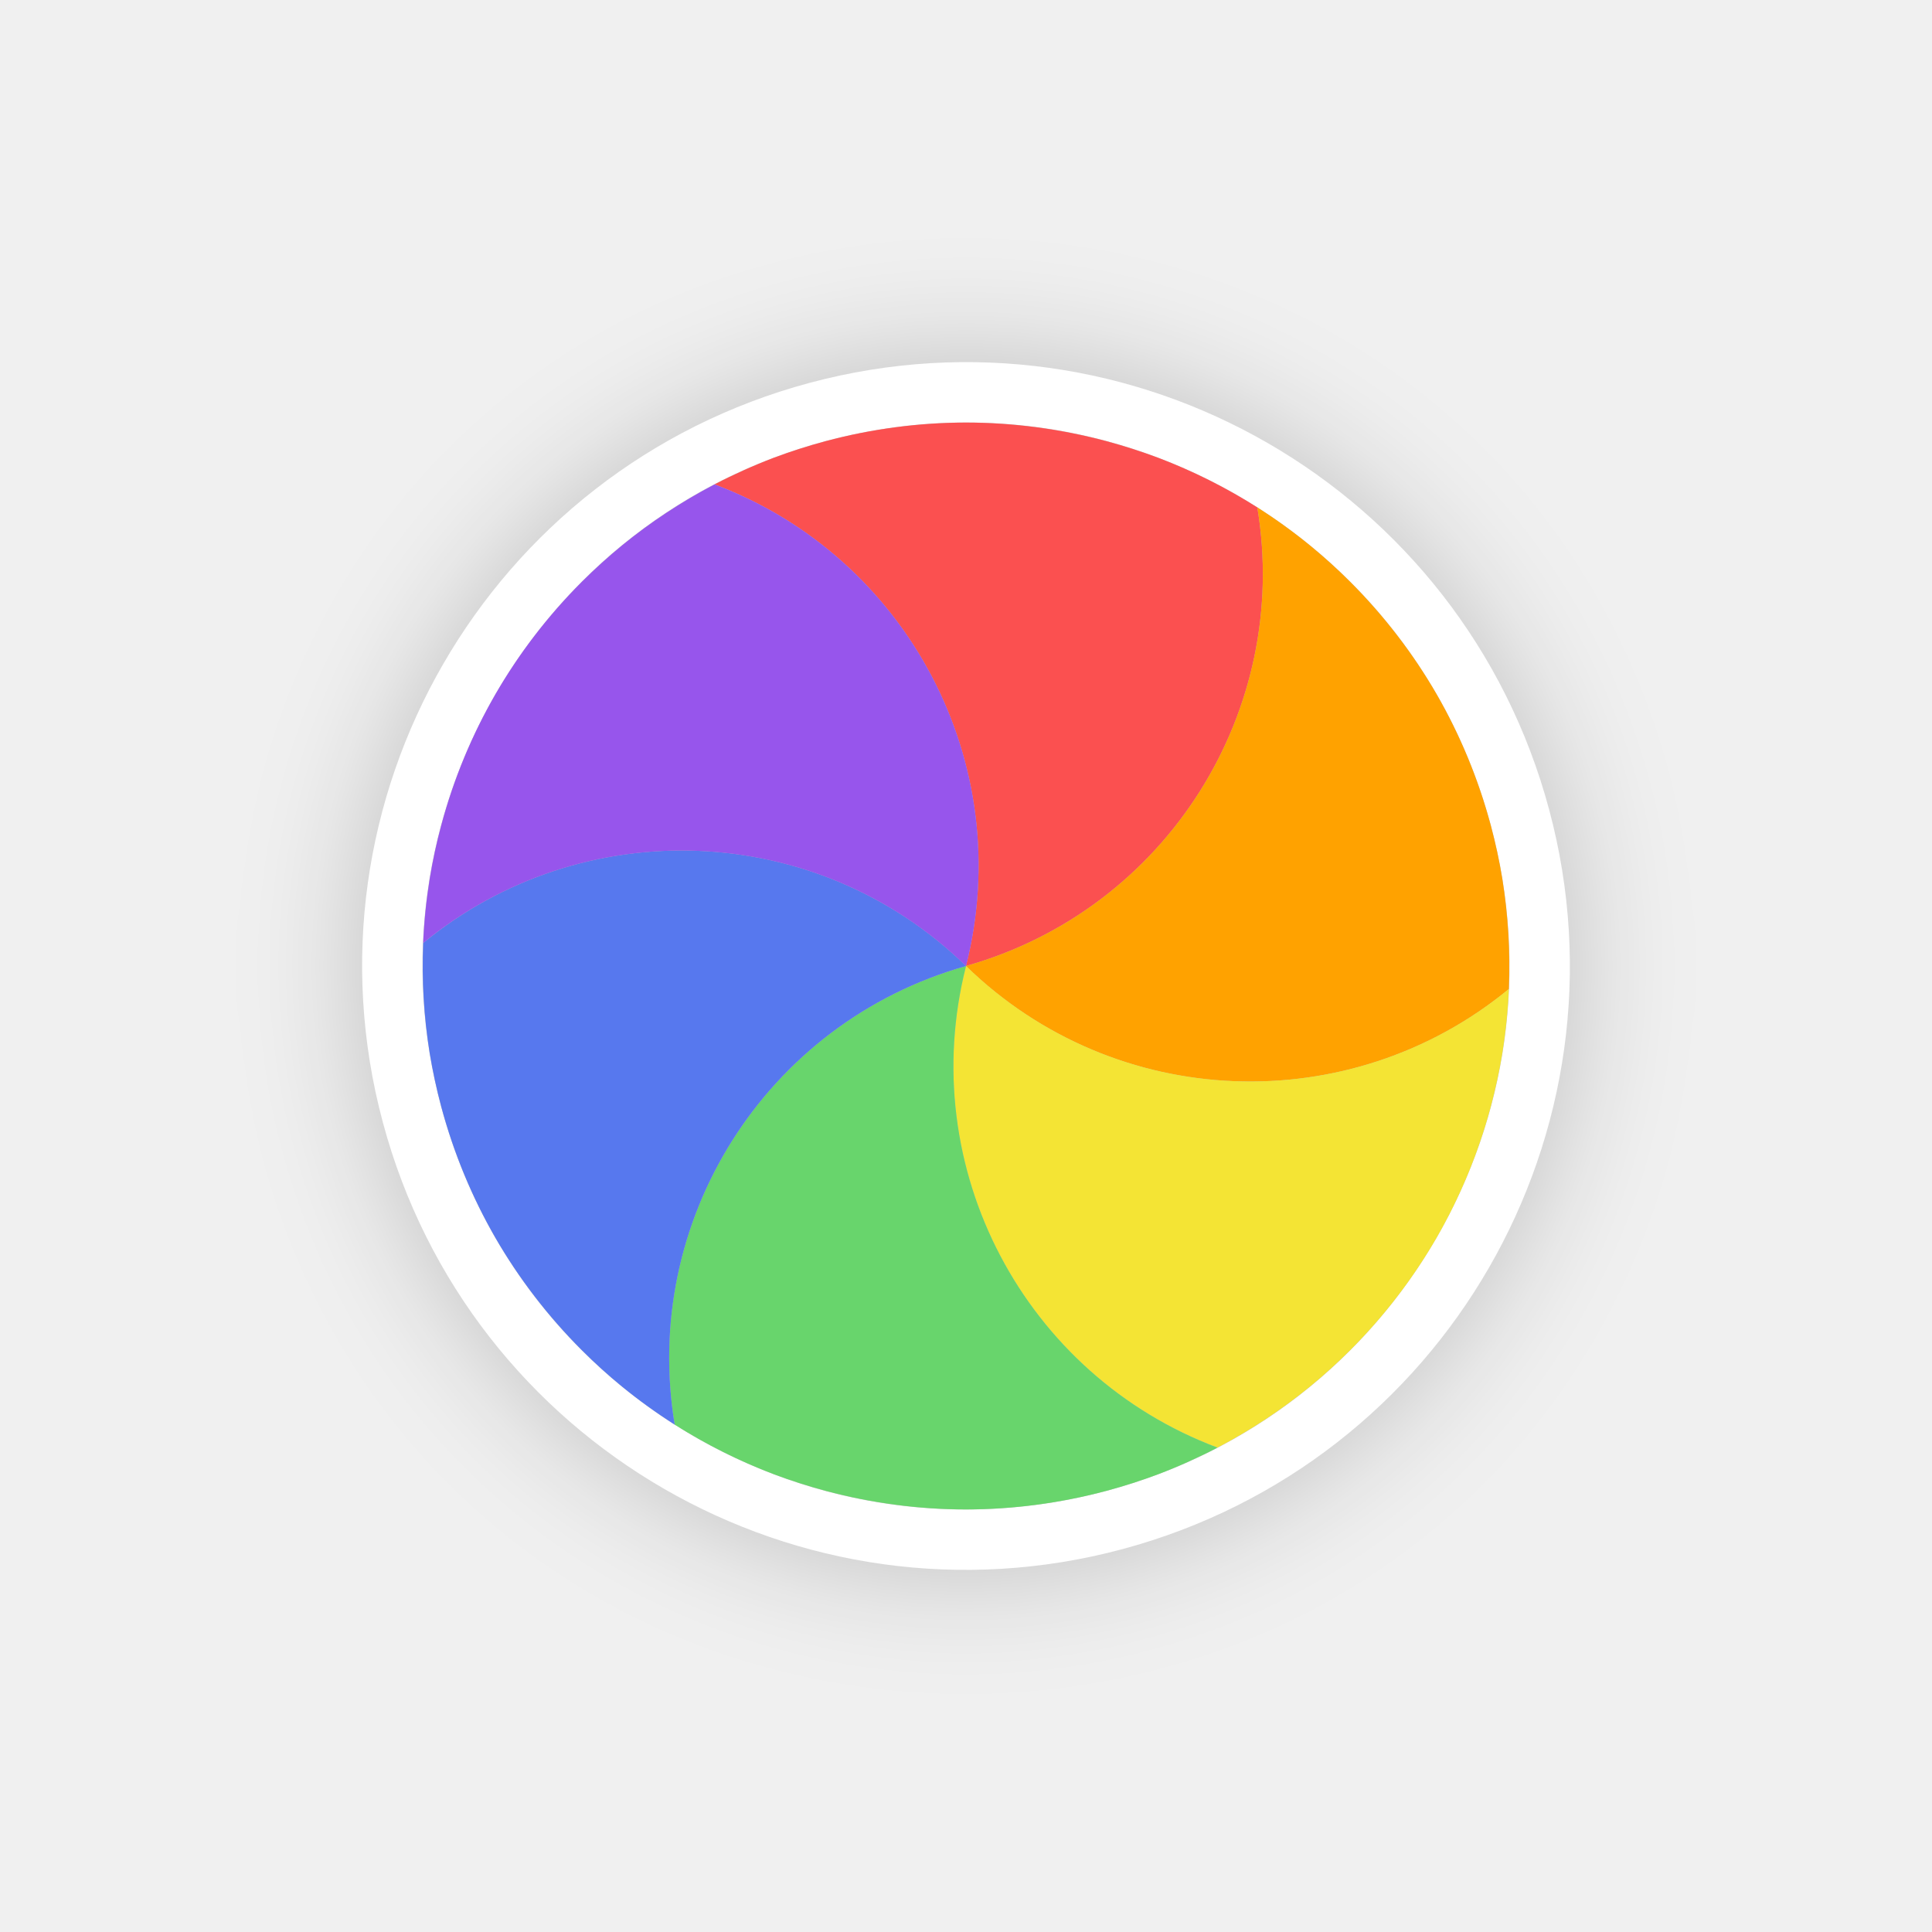
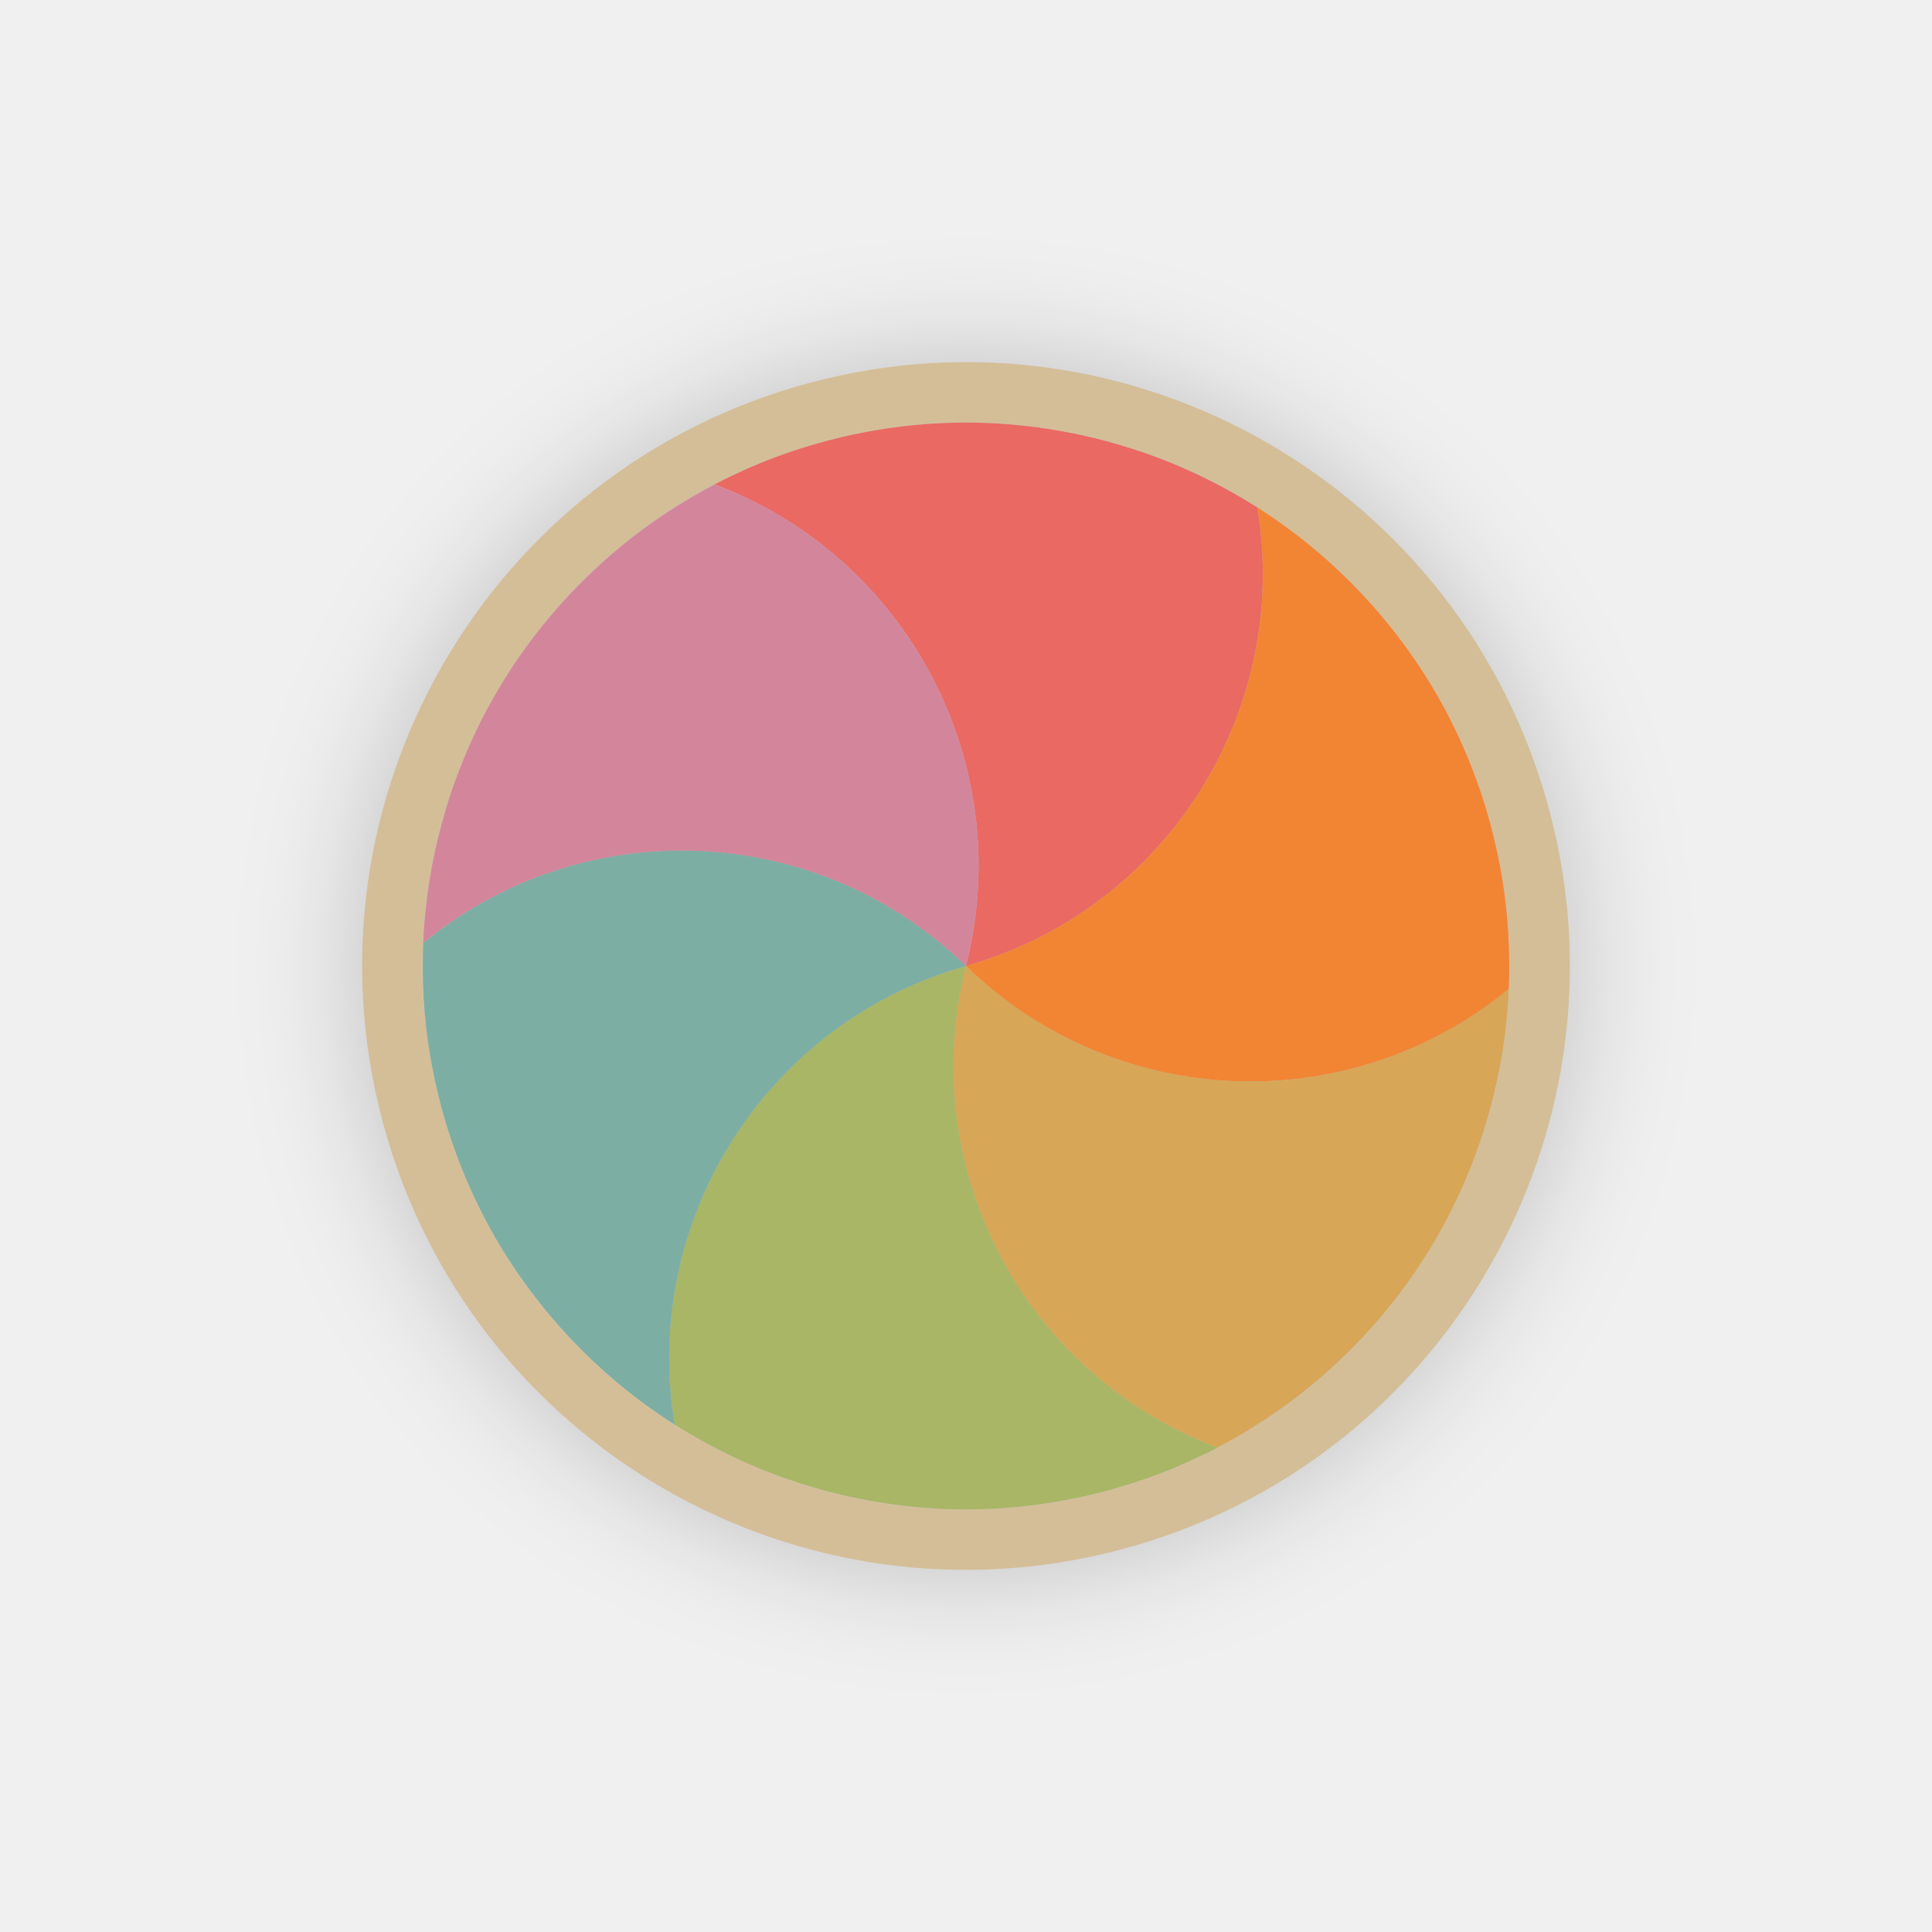
<svg xmlns="http://www.w3.org/2000/svg" width="32" height="32" viewBox="0 0 32 32" fill="none">
  <g filter="url(#filter0_d_182_7473)">
-     <circle cx="16" cy="16" r="9.5" transform="rotate(-15 16 16)" stroke="white" stroke-linejoin="round" />
-     <path d="M11.835 8.023C12.152 7.858 12.479 7.711 12.814 7.583C13.092 7.479 13.378 7.387 13.671 7.308C14.449 7.1 15.231 7 16 6.999C16.769 7 17.551 7.1 18.329 7.308C18.622 7.387 18.907 7.479 19.185 7.583C19.759 7.801 20.309 8.077 20.826 8.405C21.384 11.763 19.333 15.06 15.999 16C16.852 12.643 15.022 9.219 11.835 8.023Z" fill="#FB5050" />
-     <path d="M20.825 8.404C21.127 8.596 21.418 8.806 21.696 9.033C21.926 9.221 22.148 9.422 22.363 9.637C22.933 10.207 23.41 10.834 23.795 11.499C24.179 12.166 24.483 12.893 24.692 13.671C24.77 13.964 24.834 14.257 24.882 14.55C24.98 15.156 25.016 15.77 24.991 16.382C22.362 18.544 18.481 18.417 15.999 16C19.333 15.059 21.384 11.762 20.825 8.404Z" fill="#FFA200" />
-     <path d="M24.991 16.381C24.976 16.738 24.939 17.095 24.882 17.449C24.834 17.742 24.77 18.036 24.692 18.329C24.483 19.107 24.179 19.834 23.795 20.5C23.41 21.166 22.933 21.793 22.363 22.363C22.148 22.577 21.926 22.779 21.696 22.967C21.221 23.355 20.707 23.693 20.165 23.977C16.977 22.782 15.147 19.357 16 15.999C18.481 18.416 22.362 18.544 24.991 16.381Z" fill="#F4E434" />
-     <path d="M20.166 23.977C19.848 24.142 19.521 24.289 19.186 24.417C18.908 24.521 18.622 24.613 18.329 24.692C17.551 24.9 16.769 25 16 25.001C15.231 25 14.449 24.9 13.671 24.692C13.378 24.613 13.092 24.521 12.815 24.417C12.241 24.199 11.691 23.923 11.174 23.595C10.616 20.237 12.666 16.94 16.001 16C15.148 19.357 16.978 22.782 20.166 23.977Z" fill="#68D56C" />
-     <path d="M11.175 23.596C10.873 23.404 10.582 23.194 10.304 22.967C10.074 22.779 9.852 22.578 9.637 22.363C9.068 21.794 8.59 21.166 8.205 20.501C7.821 19.834 7.517 19.107 7.308 18.329C7.23 18.036 7.167 17.743 7.118 17.45C7.02 16.844 6.984 16.23 7.01 15.618C9.638 13.456 13.519 13.583 16.001 16C12.667 16.941 10.616 20.238 11.175 23.596Z" fill="#5778EE" />
-     <path d="M7.009 15.619C7.024 15.262 7.061 14.905 7.118 14.551C7.166 14.258 7.229 13.964 7.308 13.671C7.516 12.893 7.821 12.166 8.205 11.5C8.59 10.834 9.067 10.207 9.637 9.637C9.852 9.423 10.074 9.221 10.304 9.033C10.779 8.645 11.293 8.307 11.835 8.023C15.023 9.218 16.853 12.643 16 16.001C13.519 13.584 9.638 13.457 7.009 15.619Z" fill="#9755EC" />
+     <circle cx="16" cy="16" r="9.5" transform="rotate(-15 16 16)" stroke="#D4BE98" stroke-linejoin="round" />
+     <path d="M11.835 8.023C12.152 7.858 12.479 7.711 12.814 7.583C13.092 7.479 13.378 7.387 13.671 7.308C14.449 7.1 15.231 7 16 6.999C16.769 7 17.551 7.1 18.329 7.308C18.622 7.387 18.907 7.479 19.185 7.583C19.759 7.801 20.309 8.077 20.826 8.405C21.384 11.763 19.333 15.06 15.999 16C16.852 12.643 15.022 9.219 11.835 8.023Z" fill="#EA6962" />
+     <path d="M20.825 8.404C21.127 8.596 21.418 8.806 21.696 9.033C21.926 9.221 22.148 9.422 22.363 9.637C22.933 10.207 23.41 10.834 23.795 11.499C24.179 12.166 24.483 12.893 24.692 13.671C24.77 13.964 24.834 14.257 24.882 14.55C24.98 15.156 25.016 15.77 24.991 16.382C22.362 18.544 18.481 18.417 15.999 16C19.333 15.059 21.384 11.762 20.825 8.404Z" fill="#F28534" />
+     <path d="M24.991 16.381C24.976 16.738 24.939 17.095 24.882 17.449C24.834 17.742 24.77 18.036 24.692 18.329C24.483 19.107 24.179 19.834 23.795 20.5C23.41 21.166 22.933 21.793 22.363 22.363C22.148 22.577 21.926 22.779 21.696 22.967C21.221 23.355 20.707 23.693 20.165 23.977C16.977 22.782 15.147 19.357 16 15.999C18.481 18.416 22.362 18.544 24.991 16.381Z" fill="#D8A657" />
+     <path d="M20.166 23.977C19.848 24.142 19.521 24.289 19.186 24.417C18.908 24.521 18.622 24.613 18.329 24.692C17.551 24.9 16.769 25 16 25.001C15.231 25 14.449 24.9 13.671 24.692C13.378 24.613 13.092 24.521 12.815 24.417C12.241 24.199 11.691 23.923 11.174 23.595C10.616 20.237 12.666 16.94 16.001 16C15.148 19.357 16.978 22.782 20.166 23.977Z" fill="#A9B665" />
+     <path d="M11.175 23.596C10.873 23.404 10.582 23.194 10.304 22.967C10.074 22.779 9.852 22.578 9.637 22.363C9.068 21.794 8.59 21.166 8.205 20.501C7.821 19.834 7.517 19.107 7.308 18.329C7.23 18.036 7.167 17.743 7.118 17.45C7.02 16.844 6.984 16.23 7.01 15.618C9.638 13.456 13.519 13.583 16.001 16C12.667 16.941 10.616 20.238 11.175 23.596Z" fill="#7DAEA3" />
+     <path d="M7.009 15.619C7.024 15.262 7.061 14.905 7.118 14.551C7.166 14.258 7.229 13.964 7.308 13.671C7.516 12.893 7.821 12.166 8.205 11.5C8.59 10.834 9.067 10.207 9.637 9.637C9.852 9.423 10.074 9.221 10.304 9.033C10.779 8.645 11.293 8.307 11.835 8.023C15.023 9.218 16.853 12.643 16 16.001C13.519 13.584 9.638 13.457 7.009 15.619Z" fill="#D3869B" />
  </g>
  <defs>
    <filter id="filter0_d_182_7473" x="-2" y="-2" width="36" height="36" filterUnits="userSpaceOnUse" color-interpolation-filters="sRGB">
      <feFlood flood-opacity="0" result="BackgroundImageFix" />
      <feColorMatrix in="SourceAlpha" type="matrix" values="0 0 0 0 0 0 0 0 0 0 0 0 0 0 0 0 0 0 127 0" result="hardAlpha" />
      <feOffset />
      <feGaussianBlur stdDeviation="1" />
      <feColorMatrix type="matrix" values="0 0 0 0 0 0 0 0 0 0 0 0 0 0 0 0 0 0 0.2 0" />
      <feBlend mode="normal" in2="BackgroundImageFix" result="effect1_dropShadow_182_7473" />
      <feBlend mode="normal" in="SourceGraphic" in2="effect1_dropShadow_182_7473" result="shape" />
    </filter>
  </defs>
</svg>
